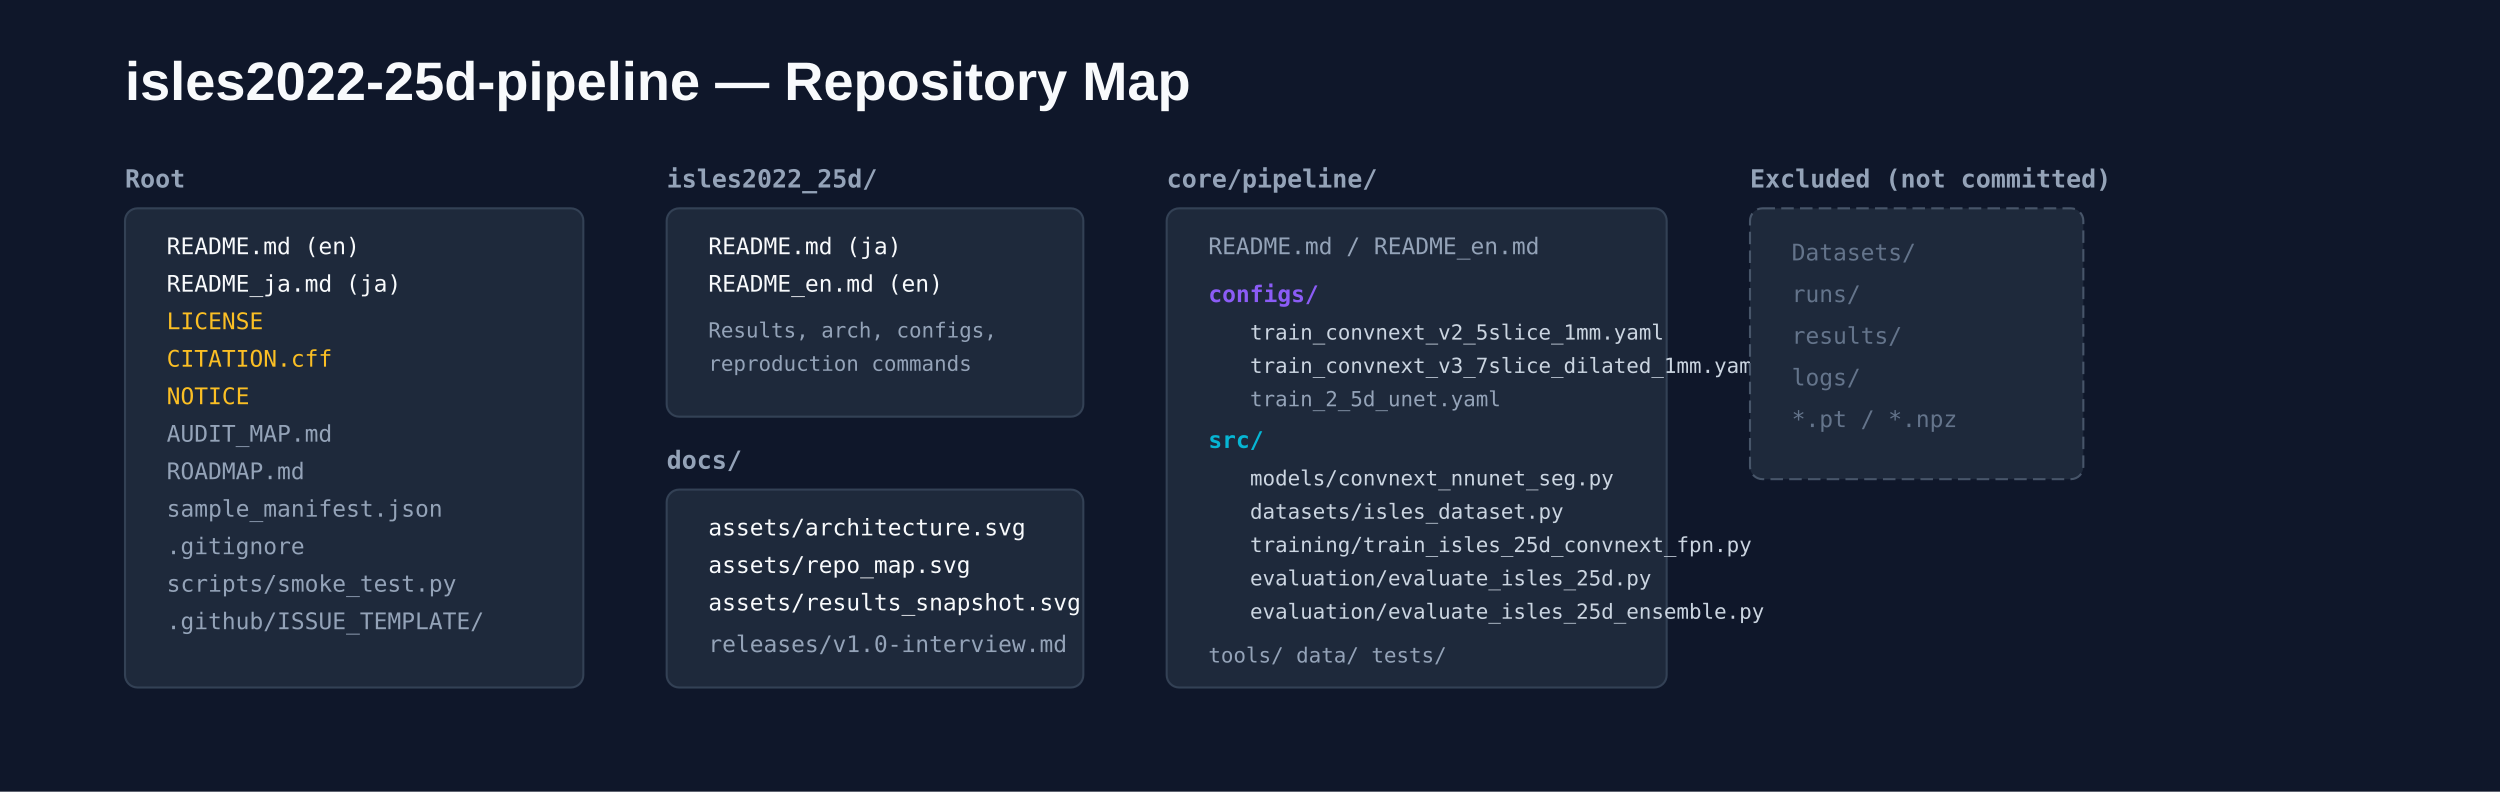
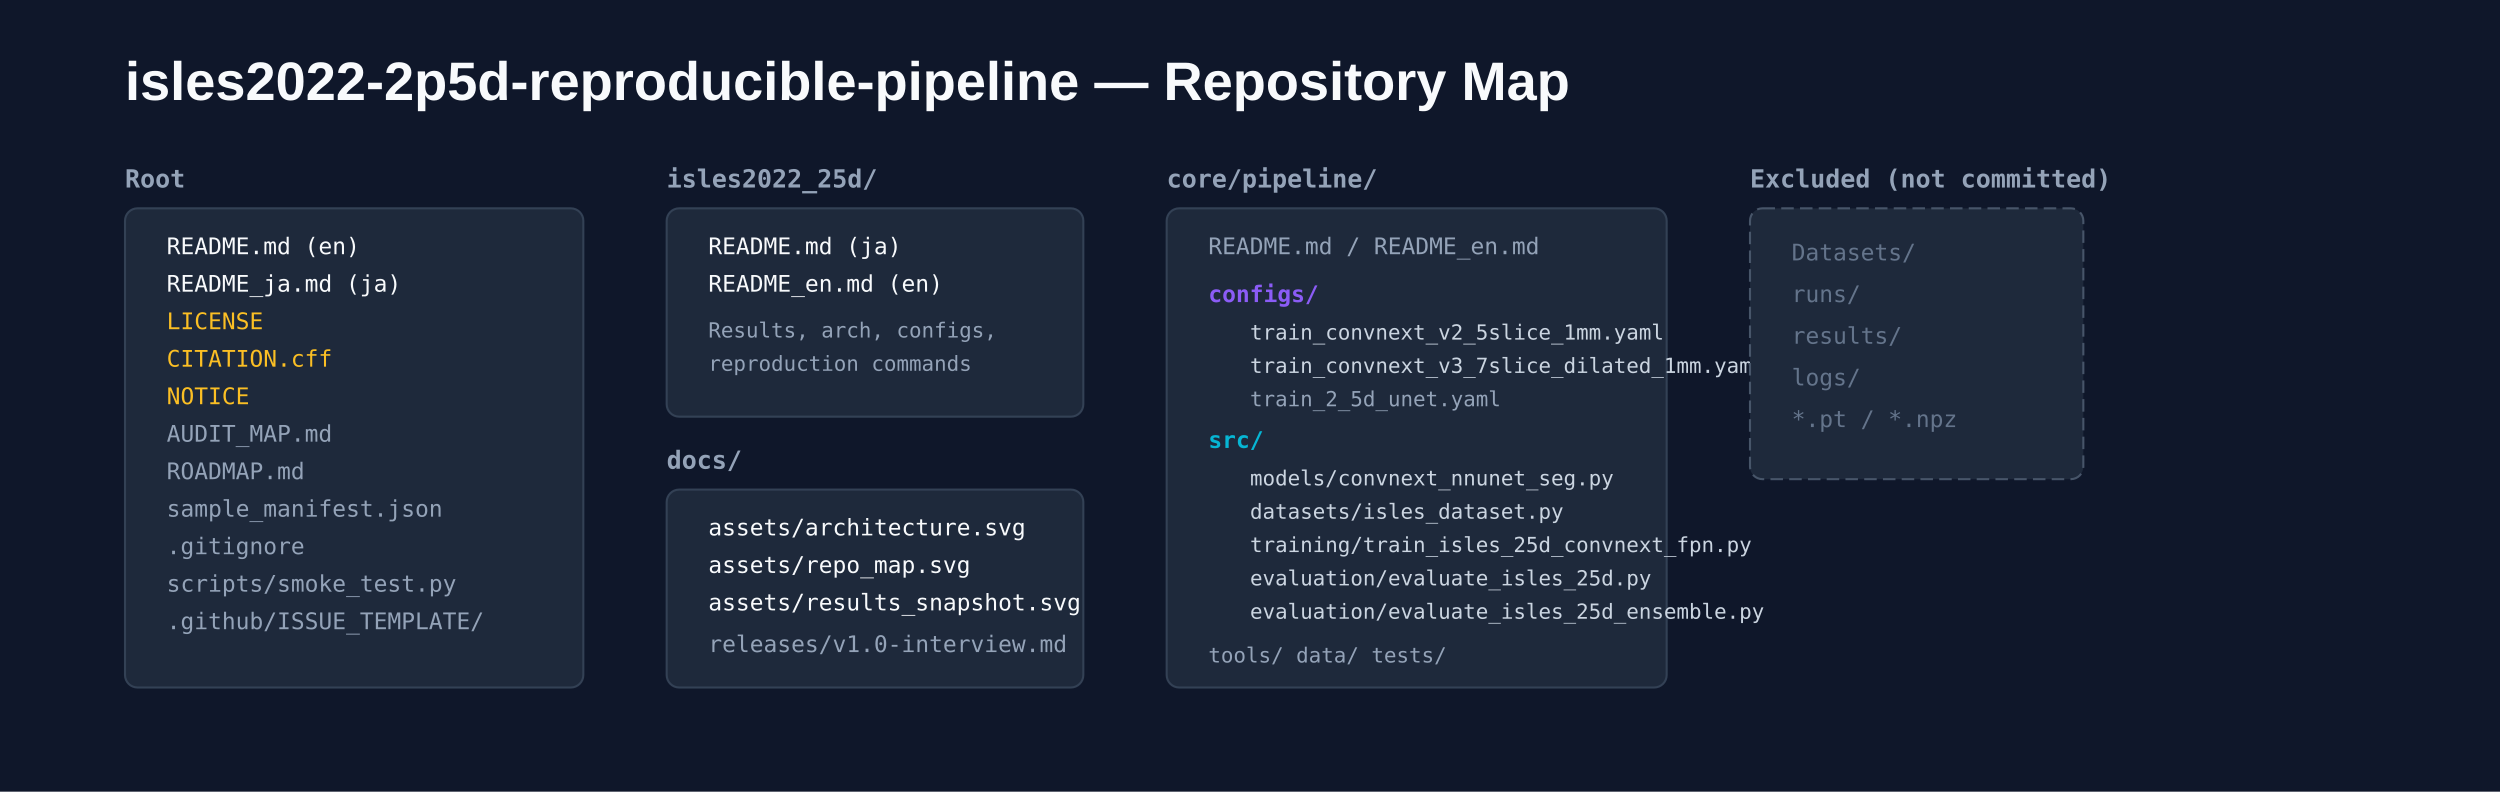
<svg xmlns="http://www.w3.org/2000/svg" width="1200" height="380" viewBox="0 0 1200 380" role="img" aria-labelledby="title desc">
  <rect width="1200" height="380" fill="#0f172a" />
-   <text x="60" y="48" fill="#f8fafc" font-family="Arial, Helvetica, sans-serif" font-size="26" font-weight="700">isles2022-25d-pipeline — Repository Map</text>
+   <text x="60" y="48" fill="#f8fafc" font-family="Arial, Helvetica, sans-serif" font-size="26" font-weight="700">isles2022-2p5d-reproducible-pipeline — Repository Map</text>
  <text x="60" y="90" fill="#94a3b8" font-family="monospace" font-size="12" font-weight="700">Root</text>
  <rect x="60" y="100" width="220" height="230" rx="6" fill="#1e293b" stroke="#334155" stroke-width="1" />
  <text x="80" y="122" fill="#f8fafc" font-family="monospace" font-size="11">README.md  (en)</text>
  <text x="80" y="140" fill="#f8fafc" font-family="monospace" font-size="11">README_ja.md  (ja)</text>
  <text x="80" y="158" fill="#fbbf24" font-family="monospace" font-size="11">LICENSE</text>
  <text x="80" y="176" fill="#fbbf24" font-family="monospace" font-size="11">CITATION.cff</text>
  <text x="80" y="194" fill="#fbbf24" font-family="monospace" font-size="11">NOTICE</text>
  <text x="80" y="212" fill="#94a3b8" font-family="monospace" font-size="11">AUDIT_MAP.md</text>
  <text x="80" y="230" fill="#94a3b8" font-family="monospace" font-size="11">ROADMAP.md</text>
  <text x="80" y="248" fill="#94a3b8" font-family="monospace" font-size="11">sample_manifest.json</text>
  <text x="80" y="266" fill="#94a3b8" font-family="monospace" font-size="11">.gitignore</text>
  <text x="80" y="284" fill="#94a3b8" font-family="monospace" font-size="11">scripts/smoke_test.py</text>
  <text x="80" y="302" fill="#94a3b8" font-family="monospace" font-size="11">.github/ISSUE_TEMPLATE/</text>
  <text x="320" y="90" fill="#94a3b8" font-family="monospace" font-size="12" font-weight="700">isles2022_25d/</text>
  <rect x="320" y="100" width="200" height="100" rx="6" fill="#1e293b" stroke="#334155" stroke-width="1" />
  <text x="340" y="122" fill="#f8fafc" font-family="monospace" font-size="11">README.md  (ja)</text>
  <text x="340" y="140" fill="#f8fafc" font-family="monospace" font-size="11">README_en.md  (en)</text>
  <text x="340" y="162" fill="#94a3b8" font-family="monospace" font-size="10">Results, arch, configs,</text>
  <text x="340" y="178" fill="#94a3b8" font-family="monospace" font-size="10">reproduction commands</text>
  <text x="320" y="225" fill="#94a3b8" font-family="monospace" font-size="12" font-weight="700">docs/</text>
  <rect x="320" y="235" width="200" height="95" rx="6" fill="#1e293b" stroke="#334155" stroke-width="1" />
  <text x="340" y="257" fill="#f8fafc" font-family="monospace" font-size="11">assets/architecture.svg</text>
  <text x="340" y="275" fill="#f8fafc" font-family="monospace" font-size="11">assets/repo_map.svg</text>
  <text x="340" y="293" fill="#f8fafc" font-family="monospace" font-size="11">assets/results_snapshot.svg</text>
  <text x="340" y="313" fill="#94a3b8" font-family="monospace" font-size="11">releases/v1.0-interview.md</text>
  <text x="560" y="90" fill="#94a3b8" font-family="monospace" font-size="12" font-weight="700">core/pipeline/</text>
  <rect x="560" y="100" width="240" height="230" rx="6" fill="#1e293b" stroke="#334155" stroke-width="1" />
  <text x="580" y="122" fill="#94a3b8" font-family="monospace" font-size="11">README.md / README_en.md</text>
  <text x="580" y="145" fill="#8b5cf6" font-family="monospace" font-size="11" font-weight="700">configs/</text>
  <text x="600" y="163" fill="#cbd5e1" font-family="monospace" font-size="10">train_convnext_v2_5slice_1mm.yaml</text>
  <text x="600" y="179" fill="#cbd5e1" font-family="monospace" font-size="10">train_convnext_v3_7slice_dilated_1mm.yaml</text>
  <text x="600" y="195" fill="#94a3b8" font-family="monospace" font-size="10">train_2_5d_unet.yaml</text>
  <text x="580" y="215" fill="#06b6d4" font-family="monospace" font-size="11" font-weight="700">src/</text>
  <text x="600" y="233" fill="#cbd5e1" font-family="monospace" font-size="10">models/convnext_nnunet_seg.py</text>
  <text x="600" y="249" fill="#cbd5e1" font-family="monospace" font-size="10">datasets/isles_dataset.py</text>
  <text x="600" y="265" fill="#cbd5e1" font-family="monospace" font-size="10">training/train_isles_25d_convnext_fpn.py</text>
  <text x="600" y="281" fill="#cbd5e1" font-family="monospace" font-size="10">evaluation/evaluate_isles_25d.py</text>
  <text x="600" y="297" fill="#cbd5e1" font-family="monospace" font-size="10">evaluation/evaluate_isles_25d_ensemble.py</text>
  <text x="580" y="318" fill="#94a3b8" font-family="monospace" font-size="10">tools/  data/  tests/</text>
  <text x="840" y="90" fill="#94a3b8" font-family="monospace" font-size="12" font-weight="700">Excluded (not committed)</text>
  <rect x="840" y="100" width="160" height="130" rx="6" fill="#1e293b" stroke="#475569" stroke-width="1" stroke-dasharray="6,3" />
  <text x="860" y="125" fill="#64748b" font-family="monospace" font-size="11">Datasets/</text>
  <text x="860" y="145" fill="#64748b" font-family="monospace" font-size="11">runs/</text>
  <text x="860" y="165" fill="#64748b" font-family="monospace" font-size="11">results/</text>
  <text x="860" y="185" fill="#64748b" font-family="monospace" font-size="11">logs/</text>
  <text x="860" y="205" fill="#64748b" font-family="monospace" font-size="11">*.pt / *.npz</text>
</svg>
